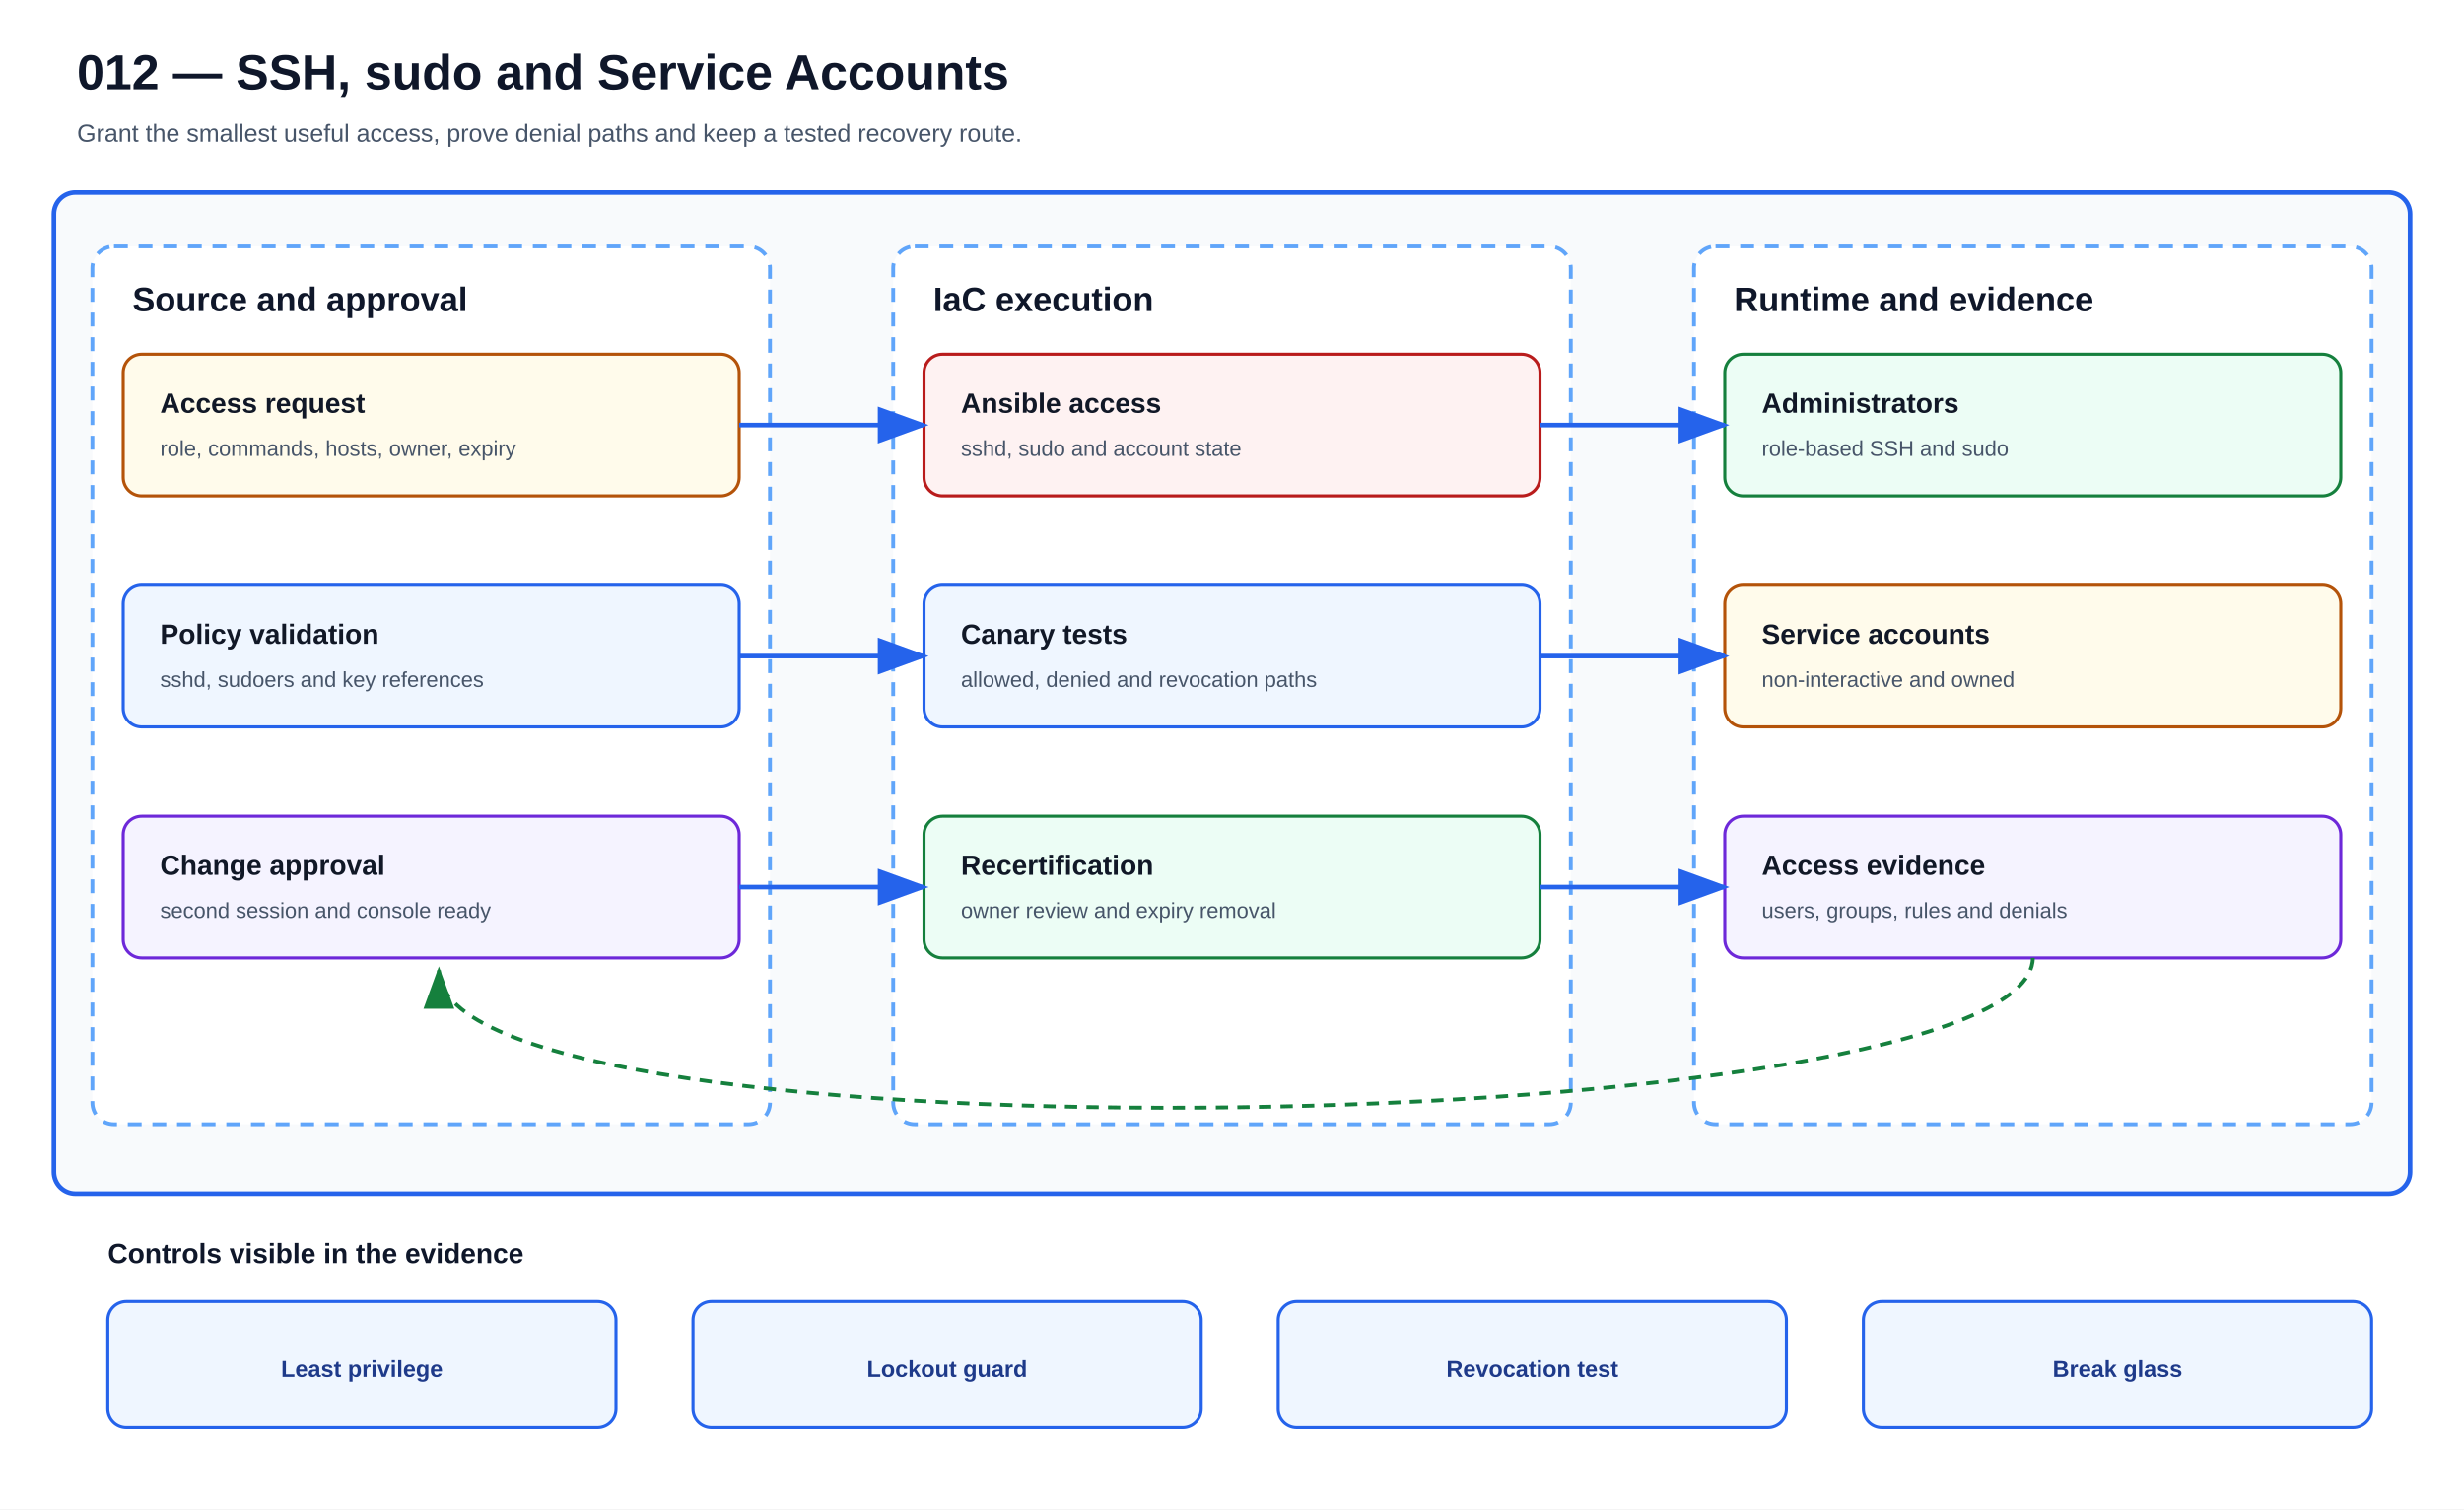
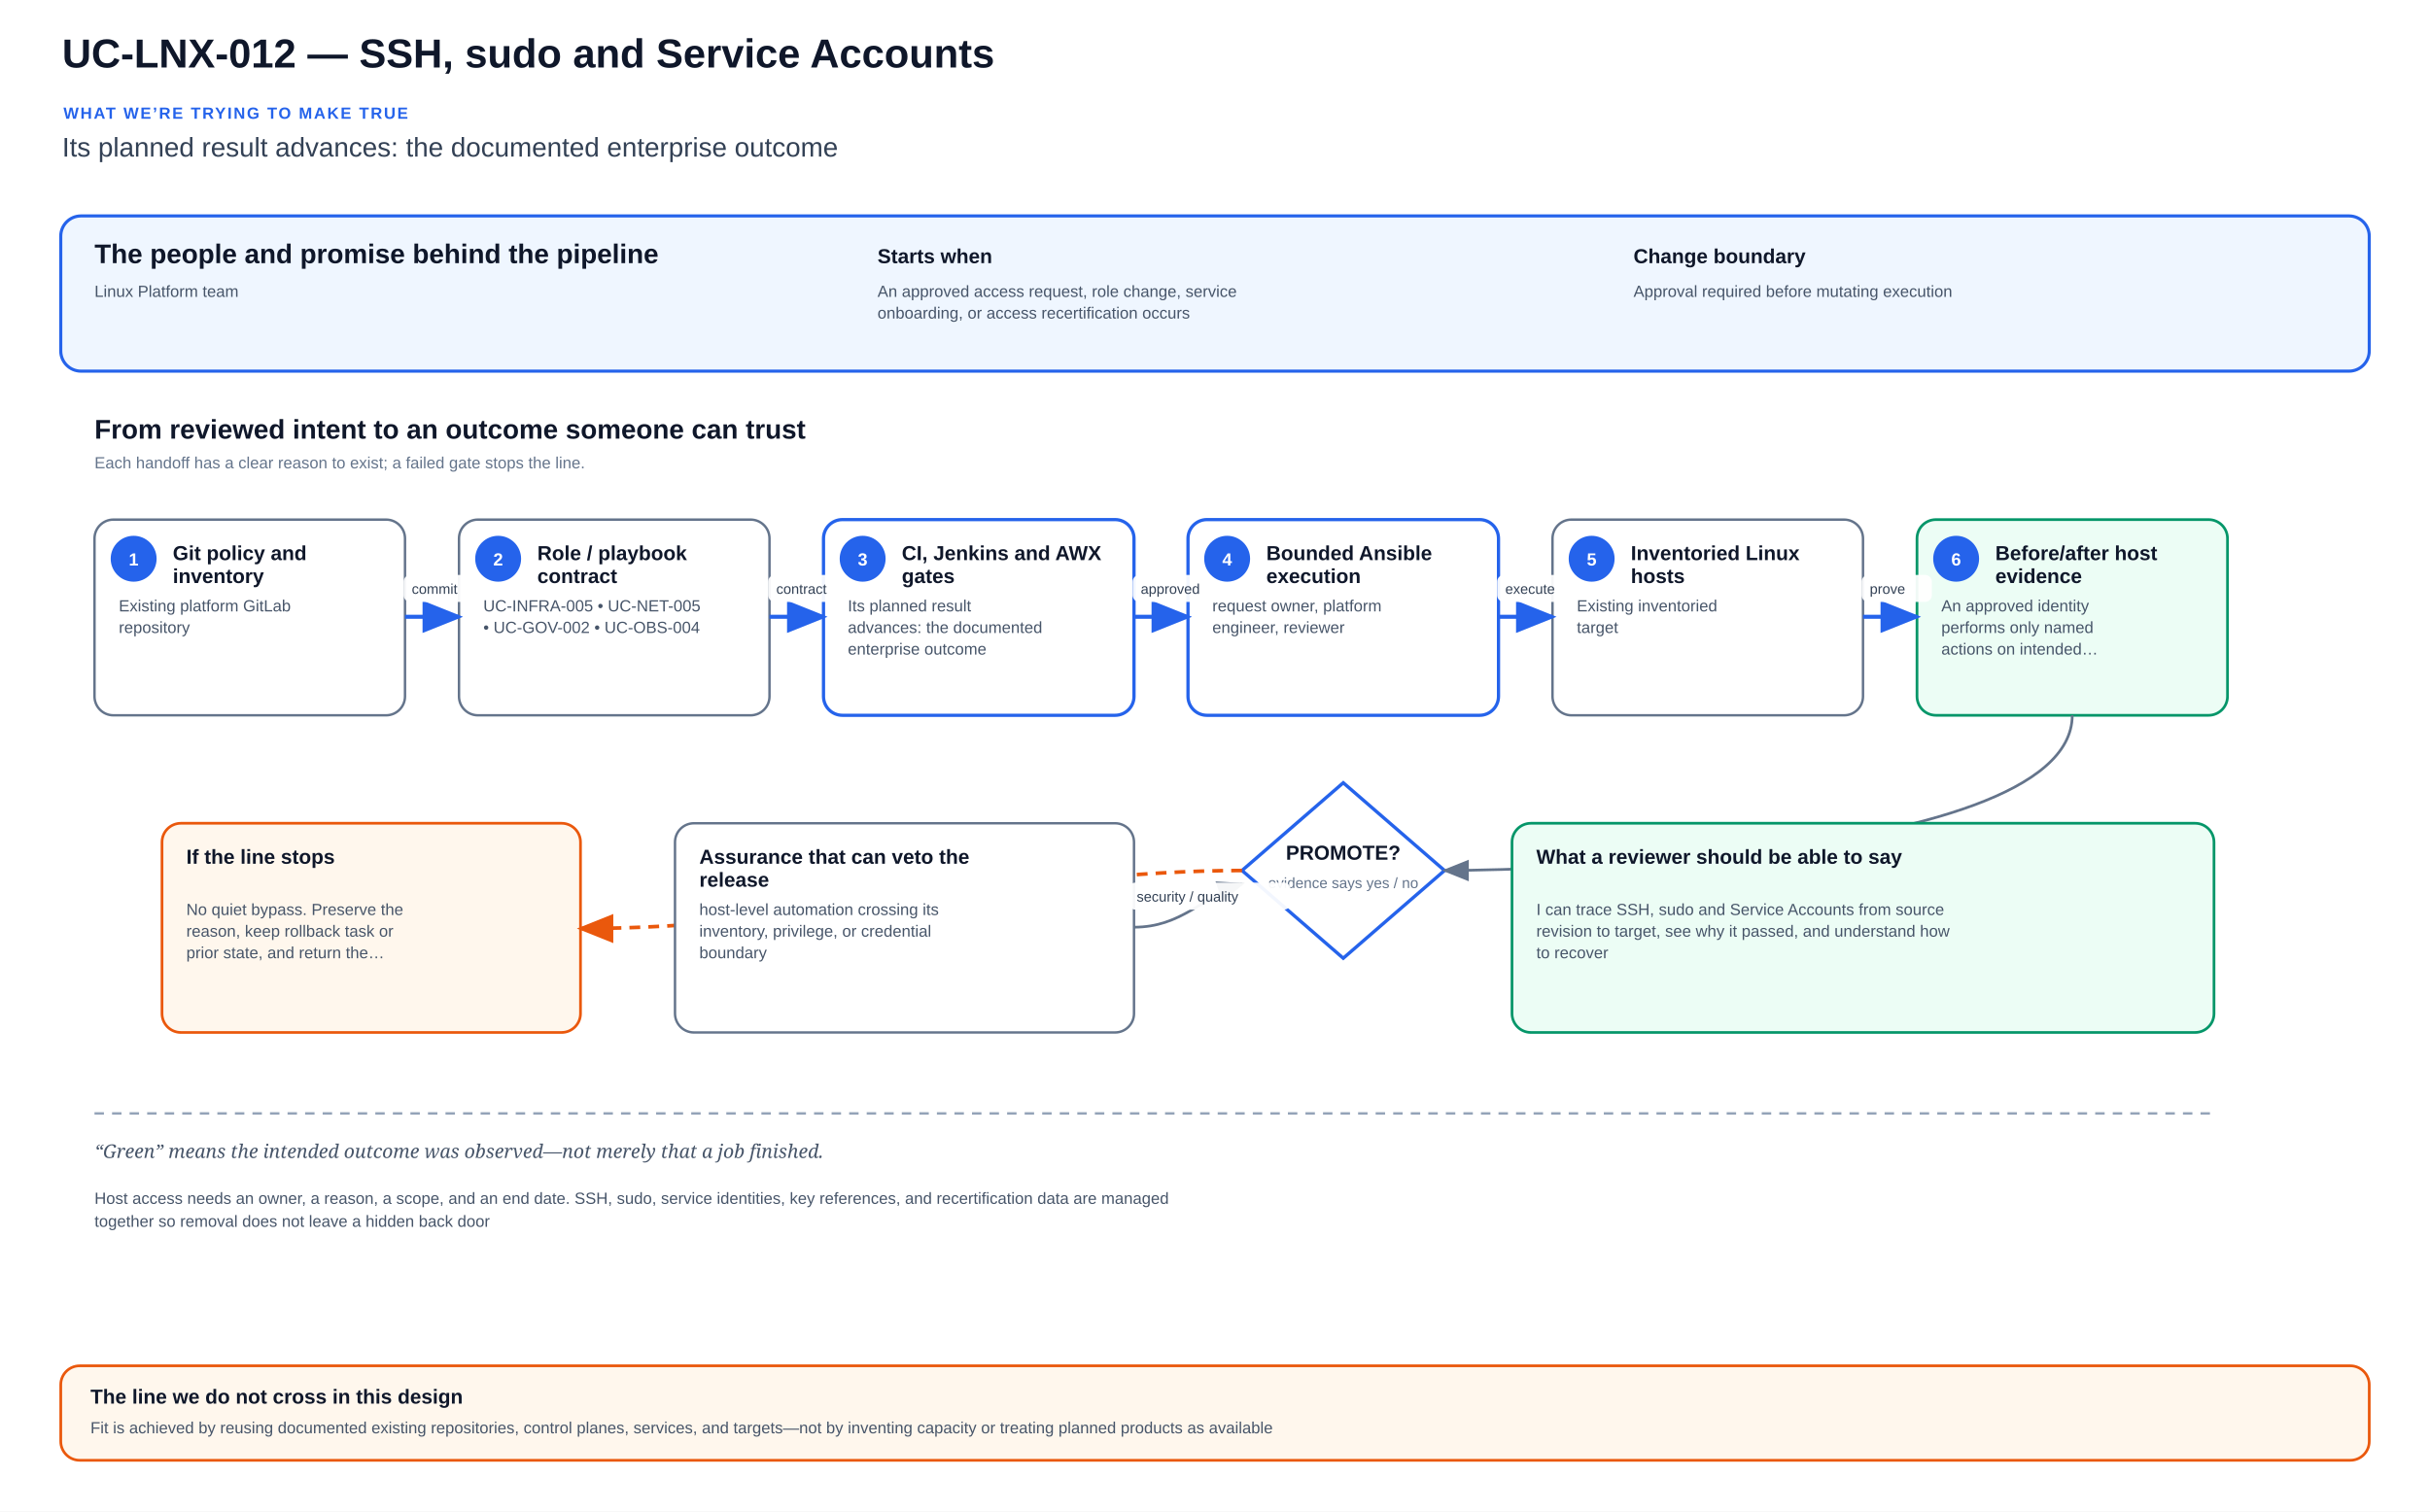
- <svg xmlns="http://www.w3.org/2000/svg" width="1600" height="980" viewBox="0 0 1600 980" role="img" aria-labelledby="title desc">
+ <svg xmlns="http://www.w3.org/2000/svg" width="1800" height="1120" viewBox="0 0 1800 1120" role="img" aria-labelledby="title desc" data-use-case="UC-LNX-012" data-archetype="delivery-pipeline">
  <defs>
    <style>
- .bg{fill:#ffffff}.frame{fill:#f8fafc;stroke:#2563eb;stroke-width:3}.zone{fill:#ffffff;stroke:#60a5fa;stroke-width:2.5;stroke-dasharray:9 7}.title{font:700 32px Arial,sans-serif;fill:#0f172a}.subtitle{font:16px Arial,sans-serif;fill:#475569}.zoneTitle{font:700 22px Arial,sans-serif;fill:#0f172a}.boxTitle{font:700 18px Arial,sans-serif;fill:#111827}.boxSub{font:14px Arial,sans-serif;fill:#475569}.amber{fill:#fffbeb;stroke:#b45309;stroke-width:2}.blue{fill:#eff6ff;stroke:#2563eb;stroke-width:2}.purple{fill:#f5f3ff;stroke:#6d28d9;stroke-width:2}.red{fill:#fef2f2;stroke:#b91c1c;stroke-width:2}.green{fill:#ecfdf5;stroke:#15803d;stroke-width:2}.flow{stroke:#2563eb;stroke-width:3;fill:none;marker-end:url(#arrow)}.feedback{stroke:#15803d;stroke-width:2.5;stroke-dasharray:8 6;fill:none;marker-end:url(#greenArrow)}.controlTitle{font:700 18px Arial,sans-serif;fill:#0f172a}.control{font:700 15px Arial,sans-serif;fill:#1e3a8a}
+ .bg{fill:#fff}.panel{fill:#f8fafc;stroke:#cbd5e1;stroke-width:2}.accentPanel{fill:#eff6ff;stroke:#2563eb;stroke-width:2.3}.card{fill:#fff;stroke:#64748b;stroke-width:1.8}.accentCard{fill:#fff;stroke:#2563eb;stroke-width:2.4}.goodCard{fill:#ecfdf5;stroke:#059669;stroke-width:2}.warnCard{fill:#fff7ed;stroke:#ea580c;stroke-width:2}.darkCard{fill:#0f172a;stroke:#0f172a;stroke-width:2}.mainTitle{font:700 30px Arial,sans-serif;fill:#0f172a}.kicker{font:700 12px Arial,sans-serif;fill:#2563eb;letter-spacing:1.2px}.quote{font:20px Arial,sans-serif;fill:#334155}.section{font:700 20px Arial,sans-serif;fill:#0f172a}.sectionSub{font:12px Arial,sans-serif;fill:#64748b}.cardTitle{font:700 15px Arial,sans-serif;fill:#0f172a}.body{font:12px Arial,sans-serif;fill:#475569}.inverseTitle{font:700 15px Arial,sans-serif;fill:#fff}.inverseBody{font:12px Arial,sans-serif;fill:#e2e8f0}.badge{fill:#2563eb}.badgeText{font:700 13px Arial,sans-serif;fill:#fff}.arrow{stroke:#2563eb;stroke-width:3;fill:none;marker-end:url(#arrow)}.thinArrow{stroke:#64748b;stroke-width:2;fill:none;marker-end:url(#grayArrow)}.feedback{stroke:#ea580c;stroke-width:2.7;stroke-dasharray:8 6;fill:none;marker-end:url(#orangeArrow)}.label{fill:#fff;opacity:.94}.edgeText{font:10.5px Arial,sans-serif;fill:#334155}.lane{fill:none;stroke:#94a3b8;stroke-width:1.8;stroke-dasharray:7 6}.decision{fill:#fff;stroke:#2563eb;stroke-width:2.5}.small{font:11px Arial,sans-serif;fill:#64748b}.note{font:italic 14px Georgia,serif;fill:#475569}.hub{fill:#2563eb;stroke:#2563eb;stroke-width:2}.hubTitle{font:700 18px Arial,sans-serif;fill:#fff}.hubBody{font:12px Arial,sans-serif;fill:#fff}.zone{fill:#eff6ff;stroke:#2563eb;stroke-width:2}.nodeCircle{fill:#fff;stroke:#2563eb;stroke-width:2.3}.nodeTitle{font:700 13px Arial,sans-serif;fill:#0f172a}.nodeBody{font:11px Arial,sans-serif;fill:#475569}
</style>
-     <marker id="arrow" markerWidth="12" markerHeight="12" refX="10" refY="4" orient="auto">
-       <path d="M0,0 L0,8 L11,4 z" fill="#2563eb" />
+     <marker id="arrow" markerWidth="11" markerHeight="11" refX="9" refY="4" orient="auto">
+       <path d="M0 0L0 8L10 4z" fill="#2563eb" />
    </marker>
-     <marker id="greenArrow" markerWidth="12" markerHeight="12" refX="10" refY="4" orient="auto">
-       <path d="M0,0 L0,8 L11,4 z" fill="#15803d" />
+     <marker id="grayArrow" markerWidth="11" markerHeight="11" refX="9" refY="4" orient="auto">
+       <path d="M0 0L0 8L10 4z" fill="#64748b" />
+     </marker>
+     <marker id="orangeArrow" markerWidth="11" markerHeight="11" refX="9" refY="4" orient="auto">
+       <path d="M0 0L0 8L10 4z" fill="#ea580c" />
    </marker>
  </defs>
-   <rect class="bg" width="1600" height="980" />
-   <text class="title" x="50" y="58">012 — SSH, sudo and Service Accounts</text>
-   <text class="subtitle" x="50" y="92">Grant the smallest useful access, prove denial paths and keep a tested recovery route.</text>
-   <rect class="frame" x="35" y="125" width="1530" height="650" rx="14" />
-   <rect class="zone" x="60" y="160" width="440" height="570" rx="14" />
-   <rect class="zone" x="580" y="160" width="440" height="570" rx="14" />
-   <rect class="zone" x="1100" y="160" width="440" height="570" rx="14" />
-   <text class="zoneTitle" x="86" y="202">Source and approval</text>
-   <text class="zoneTitle" x="606" y="202">IaC execution</text>
-   <text class="zoneTitle" x="1126" y="202">Runtime and evidence</text>
-   <rect class="amber" x="80" y="230" width="400" height="92" rx="12" />
-   <text class="boxTitle" x="104" y="268">Access request</text>
-   <text class="boxSub" x="104" y="296">role, commands, hosts, owner, expiry</text>
-   <rect class="blue" x="80" y="380" width="400" height="92" rx="12" />
-   <text class="boxTitle" x="104" y="418">Policy validation</text>
-   <text class="boxSub" x="104" y="446">sshd, sudoers and key references</text>
-   <rect class="purple" x="80" y="530" width="400" height="92" rx="12" />
-   <text class="boxTitle" x="104" y="568">Change approval</text>
-   <text class="boxSub" x="104" y="596">second session and console ready</text>
-   <rect class="red" x="600" y="230" width="400" height="92" rx="12" />
-   <text class="boxTitle" x="624" y="268">Ansible access</text>
-   <text class="boxSub" x="624" y="296">sshd, sudo and account state</text>
-   <rect class="blue" x="600" y="380" width="400" height="92" rx="12" />
-   <text class="boxTitle" x="624" y="418">Canary tests</text>
-   <text class="boxSub" x="624" y="446">allowed, denied and revocation paths</text>
-   <rect class="green" x="600" y="530" width="400" height="92" rx="12" />
-   <text class="boxTitle" x="624" y="568">Recertification</text>
-   <text class="boxSub" x="624" y="596">owner review and expiry removal</text>
-   <rect class="green" x="1120" y="230" width="400" height="92" rx="12" />
-   <text class="boxTitle" x="1144" y="268">Administrators</text>
-   <text class="boxSub" x="1144" y="296">role-based SSH and sudo</text>
-   <rect class="amber" x="1120" y="380" width="400" height="92" rx="12" />
-   <text class="boxTitle" x="1144" y="418">Service accounts</text>
-   <text class="boxSub" x="1144" y="446">non-interactive and owned</text>
-   <rect class="purple" x="1120" y="530" width="400" height="92" rx="12" />
-   <text class="boxTitle" x="1144" y="568">Access evidence</text>
-   <text class="boxSub" x="1144" y="596">users, groups, rules and denials</text>
-   <path class="flow" d="M480 276 L600 276" />
-   <path class="flow" d="M480 426 L600 426" />
-   <path class="flow" d="M480 576 L600 576" />
-   <path class="flow" d="M1000 276 L1120 276" />
-   <path class="flow" d="M1000 426 L1120 426" />
-   <path class="flow" d="M1000 576 L1120 576" />
-   <path class="feedback" d="M1320 622 C1320 740 285 760 285 630" />
-   <text class="controlTitle" x="70" y="820">Controls visible in the evidence</text>
-   <rect class="blue" x="70" y="845" width="330" height="82" rx="12" />
-   <text class="control" x="235" y="894" text-anchor="middle">Least privilege</text>
-   <rect class="blue" x="450" y="845" width="330" height="82" rx="12" />
-   <text class="control" x="615" y="894" text-anchor="middle">Lockout guard</text>
-   <rect class="blue" x="830" y="845" width="330" height="82" rx="12" />
-   <text class="control" x="995" y="894" text-anchor="middle">Revocation test</text>
-   <rect class="blue" x="1210" y="845" width="330" height="82" rx="12" />
-   <text class="control" x="1375" y="894" text-anchor="middle">Break glass</text>
+   <rect class="bg" width="1800" height="1120" />
+   <text class="mainTitle" x="46" y="50">
+     <tspan x="46" dy="0">UC-LNX-012 — SSH, sudo and Service Accounts</tspan>
+   </text>
+   <text class="kicker" x="47" y="88">WHAT WE’RE TRYING TO MAKE TRUE</text>
+   <text class="quote" x="46" y="116" text-anchor="start">
+     <tspan x="46" dy="0">Its planned result advances: the documented enterprise outcome</tspan>
+   </text>
+   <rect class="accentPanel" x="45" y="160" width="1710" height="115" rx="15" />
+   <text class="section" x="70" y="195">The people and promise behind the pipeline</text>
+   <text class="body" x="70" y="220" text-anchor="start">
+     <tspan x="70" dy="0">Linux Platform team</tspan>
+   </text>
+   <text class="cardTitle" x="650" y="195" text-anchor="start">
+     <tspan x="650" dy="0">Starts when</tspan>
+   </text>
+   <text class="body" x="650" y="220" text-anchor="start">
+     <tspan x="650" dy="0">An approved access request, role change, service</tspan>
+     <tspan x="650" dy="16">onboarding, or access recertification occurs</tspan>
+   </text>
+   <text class="cardTitle" x="1210" y="195" text-anchor="start">
+     <tspan x="1210" dy="0">Change boundary</tspan>
+   </text>
+   <text class="body" x="1210" y="220" text-anchor="start">
+     <tspan x="1210" dy="0">Approval required before mutating execution</tspan>
+   </text>
+   <text class="section" x="70" y="325">From reviewed intent to an outcome someone can trust</text>
+   <text class="sectionSub" x="70" y="347">Each handoff has a clear reason to exist; a failed gate stops the line.</text>
+   <rect class="card" x="70" y="385" width="230" height="145" rx="14" />
+   <circle class="badge" cx="99" cy="414" r="17" />
+   <text class="badgeText" x="99" y="419" text-anchor="middle">1</text>
+   <text class="cardTitle" x="128" y="415" text-anchor="start">
+     <tspan x="128" dy="0">Git policy and</tspan>
+     <tspan x="128" dy="17">inventory</tspan>
+   </text>
+   <text class="body" x="88" y="453" text-anchor="start">
+     <tspan x="88" dy="0">Existing platform GitLab</tspan>
+     <tspan x="88" dy="16">repository</tspan>
+   </text>
+   <rect class="card" x="340" y="385" width="230" height="145" rx="14" />
+   <circle class="badge" cx="369" cy="414" r="17" />
+   <text class="badgeText" x="369" y="419" text-anchor="middle">2</text>
+   <text class="cardTitle" x="398" y="415" text-anchor="start">
+     <tspan x="398" dy="0">Role / playbook</tspan>
+     <tspan x="398" dy="17">contract</tspan>
+   </text>
+   <text class="body" x="358" y="453" text-anchor="start">
+     <tspan x="358" dy="0">UC-INFRA-005 • UC-NET-005</tspan>
+     <tspan x="358" dy="16">• UC-GOV-002 • UC-OBS-004</tspan>
+   </text>
+   <rect class="accentCard" x="610" y="385" width="230" height="145" rx="14" />
+   <circle class="badge" cx="639" cy="414" r="17" />
+   <text class="badgeText" x="639" y="419" text-anchor="middle">3</text>
+   <text class="cardTitle" x="668" y="415" text-anchor="start">
+     <tspan x="668" dy="0">CI, Jenkins and AWX</tspan>
+     <tspan x="668" dy="17">gates</tspan>
+   </text>
+   <text class="body" x="628" y="453" text-anchor="start">
+     <tspan x="628" dy="0">Its planned result</tspan>
+     <tspan x="628" dy="16">advances: the documented</tspan>
+     <tspan x="628" dy="16">enterprise outcome</tspan>
+   </text>
+   <rect class="accentCard" x="880" y="385" width="230" height="145" rx="14" />
+   <circle class="badge" cx="909" cy="414" r="17" />
+   <text class="badgeText" x="909" y="419" text-anchor="middle">4</text>
+   <text class="cardTitle" x="938" y="415" text-anchor="start">
+     <tspan x="938" dy="0">Bounded Ansible</tspan>
+     <tspan x="938" dy="17">execution</tspan>
+   </text>
+   <text class="body" x="898" y="453" text-anchor="start">
+     <tspan x="898" dy="0">request owner, platform</tspan>
+     <tspan x="898" dy="16">engineer, reviewer</tspan>
+   </text>
+   <rect class="card" x="1150" y="385" width="230" height="145" rx="14" />
+   <circle class="badge" cx="1179" cy="414" r="17" />
+   <text class="badgeText" x="1179" y="419" text-anchor="middle">5</text>
+   <text class="cardTitle" x="1208" y="415" text-anchor="start">
+     <tspan x="1208" dy="0">Inventoried Linux</tspan>
+     <tspan x="1208" dy="17">hosts</tspan>
+   </text>
+   <text class="body" x="1168" y="453" text-anchor="start">
+     <tspan x="1168" dy="0">Existing inventoried</tspan>
+     <tspan x="1168" dy="16">target</tspan>
+   </text>
+   <rect class="goodCard" x="1420" y="385" width="230" height="145" rx="14" />
+   <circle class="badge" cx="1449" cy="414" r="17" />
+   <text class="badgeText" x="1449" y="419" text-anchor="middle">6</text>
+   <text class="cardTitle" x="1478" y="415" text-anchor="start">
+     <tspan x="1478" dy="0">Before/after host</tspan>
+     <tspan x="1478" dy="17">evidence</tspan>
+   </text>
+   <text class="body" x="1438" y="453" text-anchor="start">
+     <tspan x="1438" dy="0">An approved identity</tspan>
+     <tspan x="1438" dy="16">performs only named</tspan>
+     <tspan x="1438" dy="16">actions on intended…</tspan>
+   </text>
+   <path class="arrow" d="M300 457 L340 457" />
+   <rect class="label" x="299" y="426" width="52" height="20" rx="5" />
+   <text class="edgeText" x="305" y="440">commit</text>
+   <path class="arrow" d="M570 457 L610 457" />
+   <rect class="label" x="569" y="426" width="60" height="20" rx="5" />
+   <text class="edgeText" x="575" y="440">contract</text>
+   <path class="arrow" d="M840 457 L880 457" />
+   <rect class="label" x="839" y="426" width="60" height="20" rx="5" />
+   <text class="edgeText" x="845" y="440">approved</text>
+   <path class="arrow" d="M1110 457 L1150 457" />
+   <rect class="label" x="1109" y="426" width="54" height="20" rx="5" />
+   <text class="edgeText" x="1115" y="440">execute</text>
+   <path class="arrow" d="M1380 457 L1420 457" />
+   <rect class="label" x="1379" y="426" width="52" height="20" rx="5" />
+   <text class="edgeText" x="1385" y="440">prove</text>
+   <polygon class="decision" points="995,580 1070,645 995,710 920,645" />
+   <text class="cardTitle" x="995" y="637" text-anchor="middle">PROMOTE?</text>
+   <text class="small" x="995" y="658" text-anchor="middle">evidence says yes / no</text>
+   <path class="thinArrow" d="M1535 530 C1535 645 1070 645 1070 645" />
+   <rect class="label" x="1374" y="614" width="60" height="20" rx="5" />
+   <text class="edgeText" x="1380" y="628">evidence</text>
+   <rect class="warnCard" x="120" y="610" width="310" height="155" rx="14" />
+   <text class="cardTitle" x="138" y="640" text-anchor="start">
+     <tspan x="138" dy="0">If the line stops</tspan>
+   </text>
+   <text class="body" x="138" y="678" text-anchor="start">
+     <tspan x="138" dy="0">No quiet bypass. Preserve the</tspan>
+     <tspan x="138" dy="16">reason, keep rollback task or</tspan>
+     <tspan x="138" dy="16">prior state, and return the…</tspan>
+   </text>
+   <path class="feedback" d="M920 645 C760 645 600 688 430 688" />
+   <rect class="label" x="729" y="656" width="52" height="20" rx="5" />
+   <text class="edgeText" x="735" y="670">block</text>
+   <rect class="card" x="500" y="610" width="340" height="155" rx="14" />
+   <text class="cardTitle" x="518" y="640" text-anchor="start">
+     <tspan x="518" dy="0">Assurance that can veto the</tspan>
+     <tspan x="518" dy="17">release</tspan>
+   </text>
+   <text class="body" x="518" y="678" text-anchor="start">
+     <tspan x="518" dy="0">host-level automation crossing its</tspan>
+     <tspan x="518" dy="16">inventory, privilege, or credential</tspan>
+     <tspan x="518" dy="16">boundary</tspan>
+   </text>
+   <path class="thinArrow" d="M840 687 C875 687 890 665 920 655" />
+   <rect class="label" x="836" y="654" width="120" height="20" rx="5" />
+   <text class="edgeText" x="842" y="668">security / quality</text>
+   <rect class="goodCard" x="1120" y="610" width="520" height="155" rx="14" />
+   <text class="cardTitle" x="1138" y="640" text-anchor="start">
+     <tspan x="1138" dy="0">What a reviewer should be able to say</tspan>
+   </text>
+   <text class="body" x="1138" y="678" text-anchor="start">
+     <tspan x="1138" dy="0">I can trace SSH, sudo and Service Accounts from source</tspan>
+     <tspan x="1138" dy="16">revision to target, see why it passed, and understand how</tspan>
+     <tspan x="1138" dy="16">to recover</tspan>
+   </text>
+   <path class="lane" d="M70 825 H1640" />
+   <text class="note" x="70" y="858">“Green” means the intended outcome was observed—not merely that a job finished.</text>
+   <text class="body" x="70" y="892" text-anchor="start">
+     <tspan x="70" dy="0">Host access needs an owner, a reason, a scope, and an end date. SSH, sudo, service identities, key references, and recertification data are managed</tspan>
+     <tspan x="70" dy="17">together so removal does not leave a hidden back door</tspan>
+   </text>
+   <rect class="warnCard" x="45" y="1012" width="1710" height="70" rx="14" />
+   <text class="cardTitle" x="67" y="1040">The line we do not cross in this design</text>
+   <text class="body" x="67" y="1062" text-anchor="start">
+     <tspan x="67" dy="0">Fit is achieved by reusing documented existing repositories, control planes, services, and targets—not by inventing capacity or treating planned products as available</tspan>
+   </text>
</svg>
